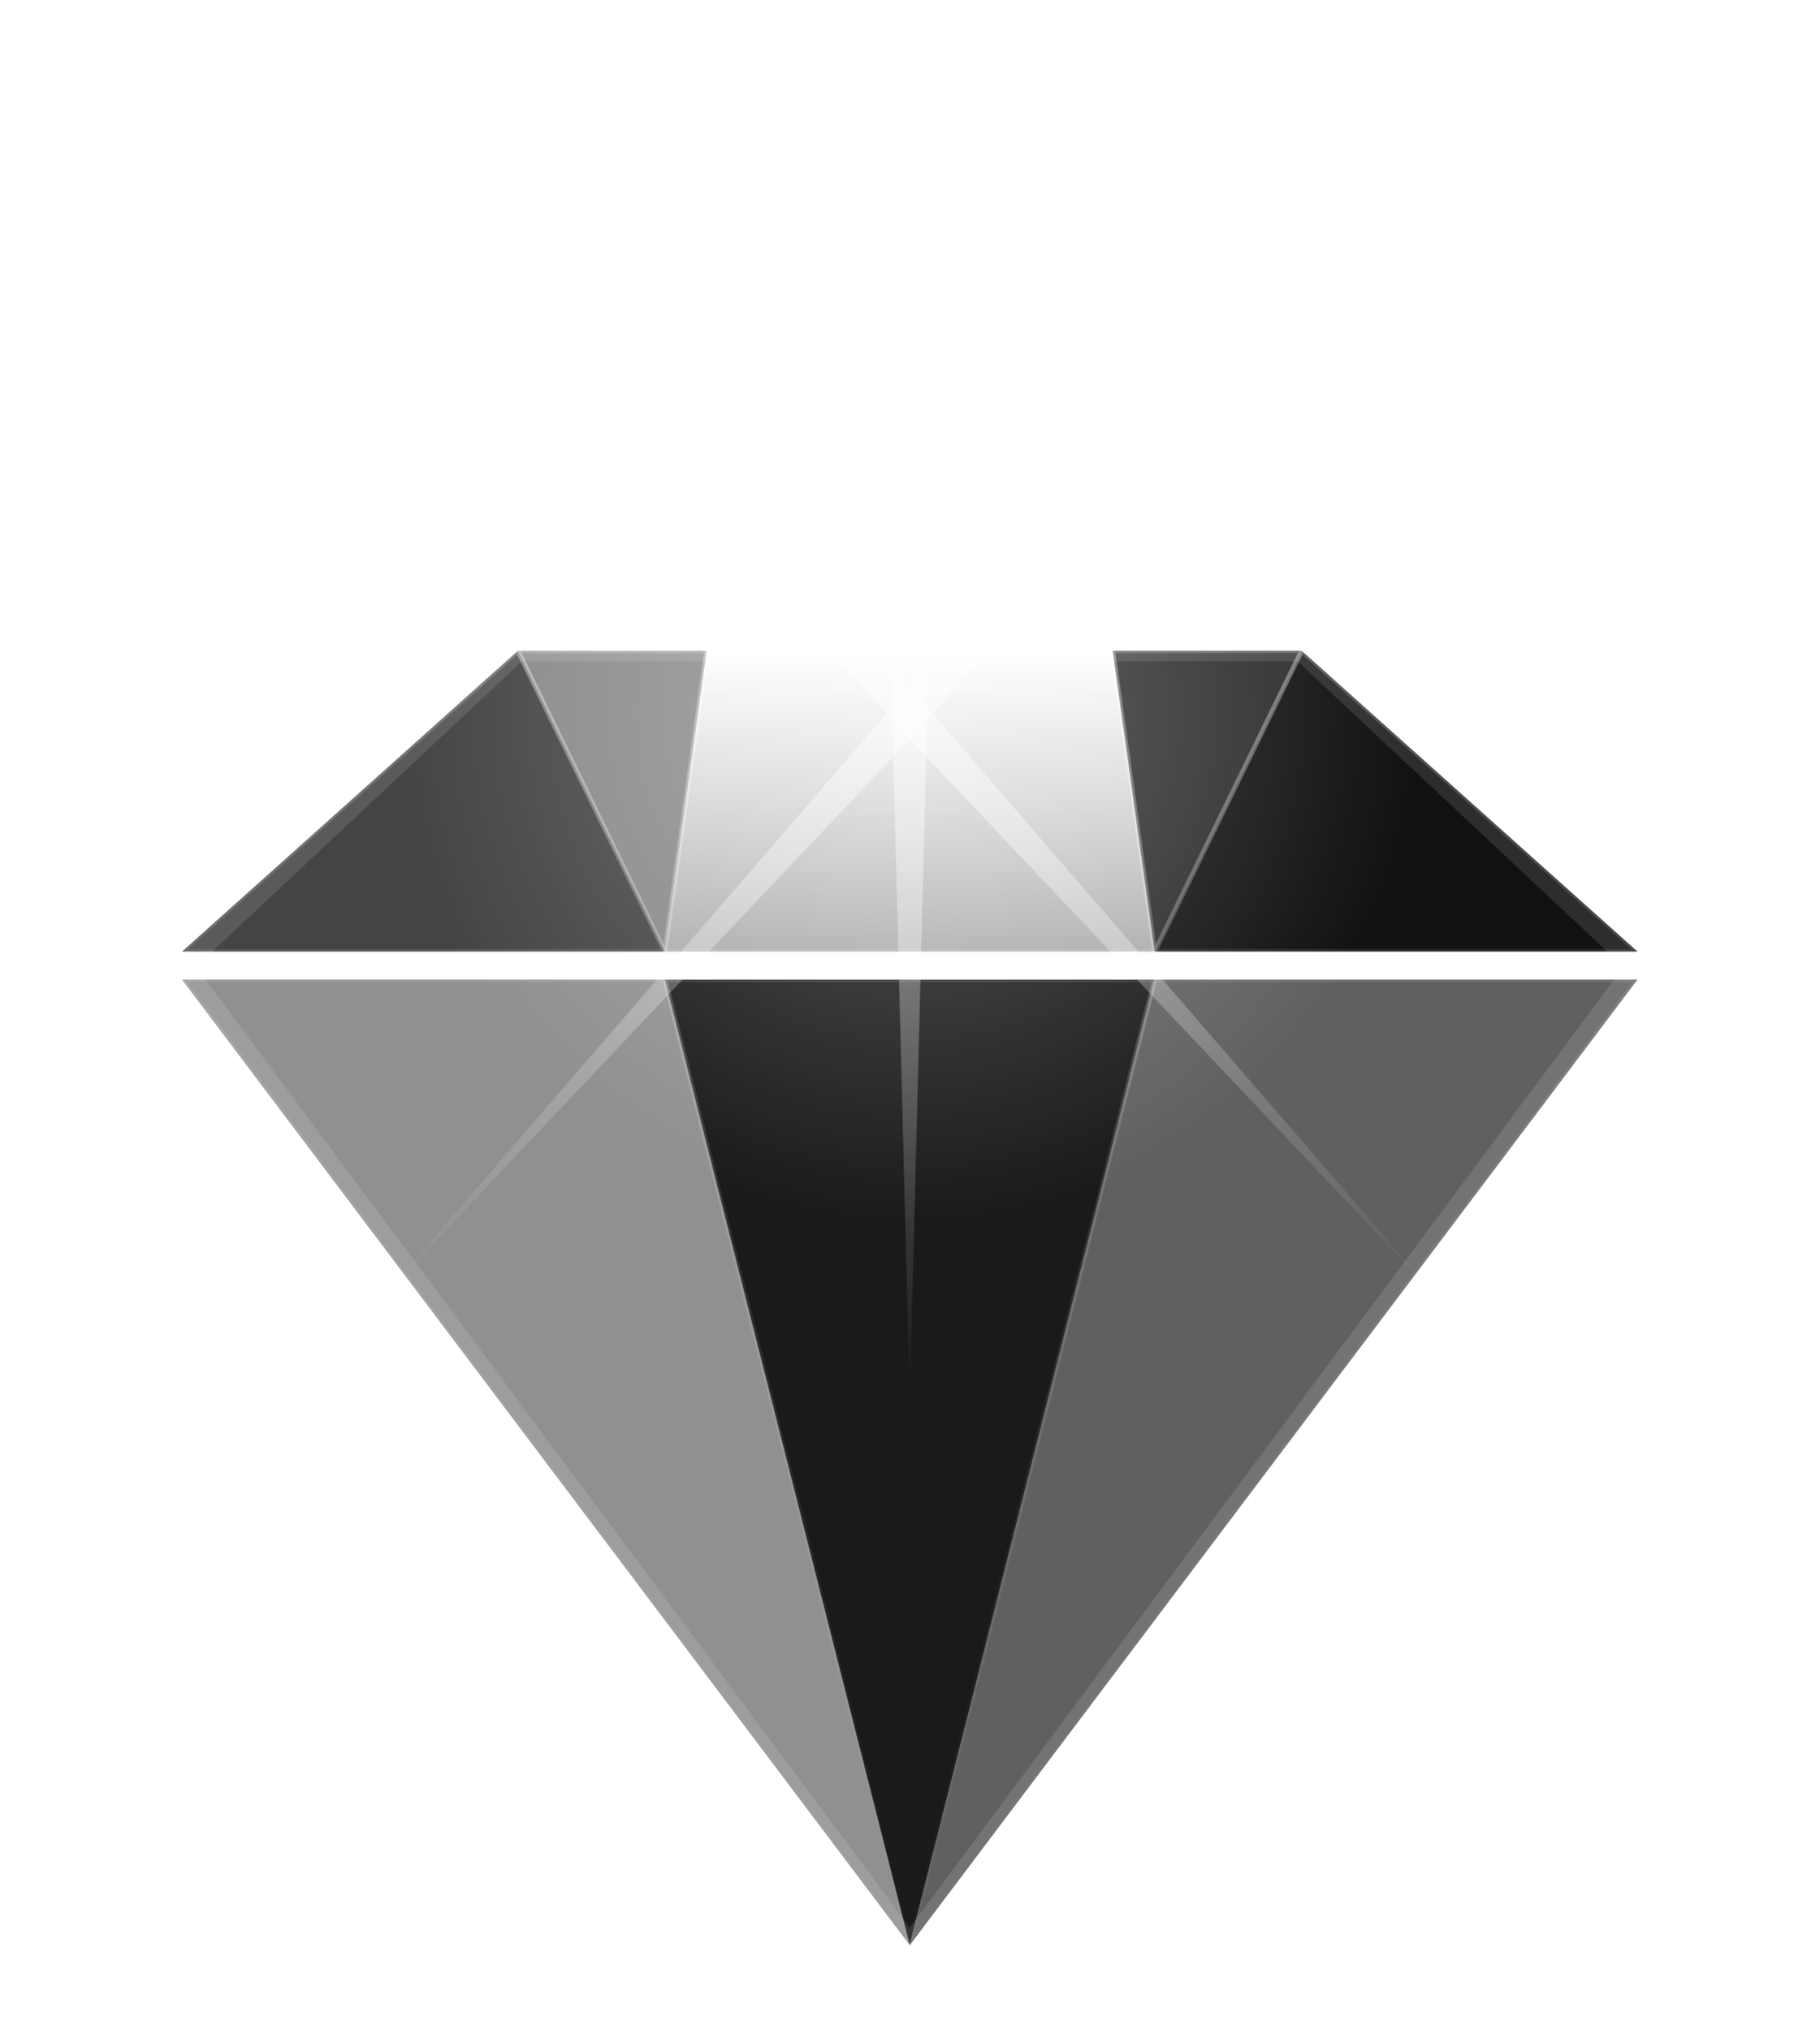
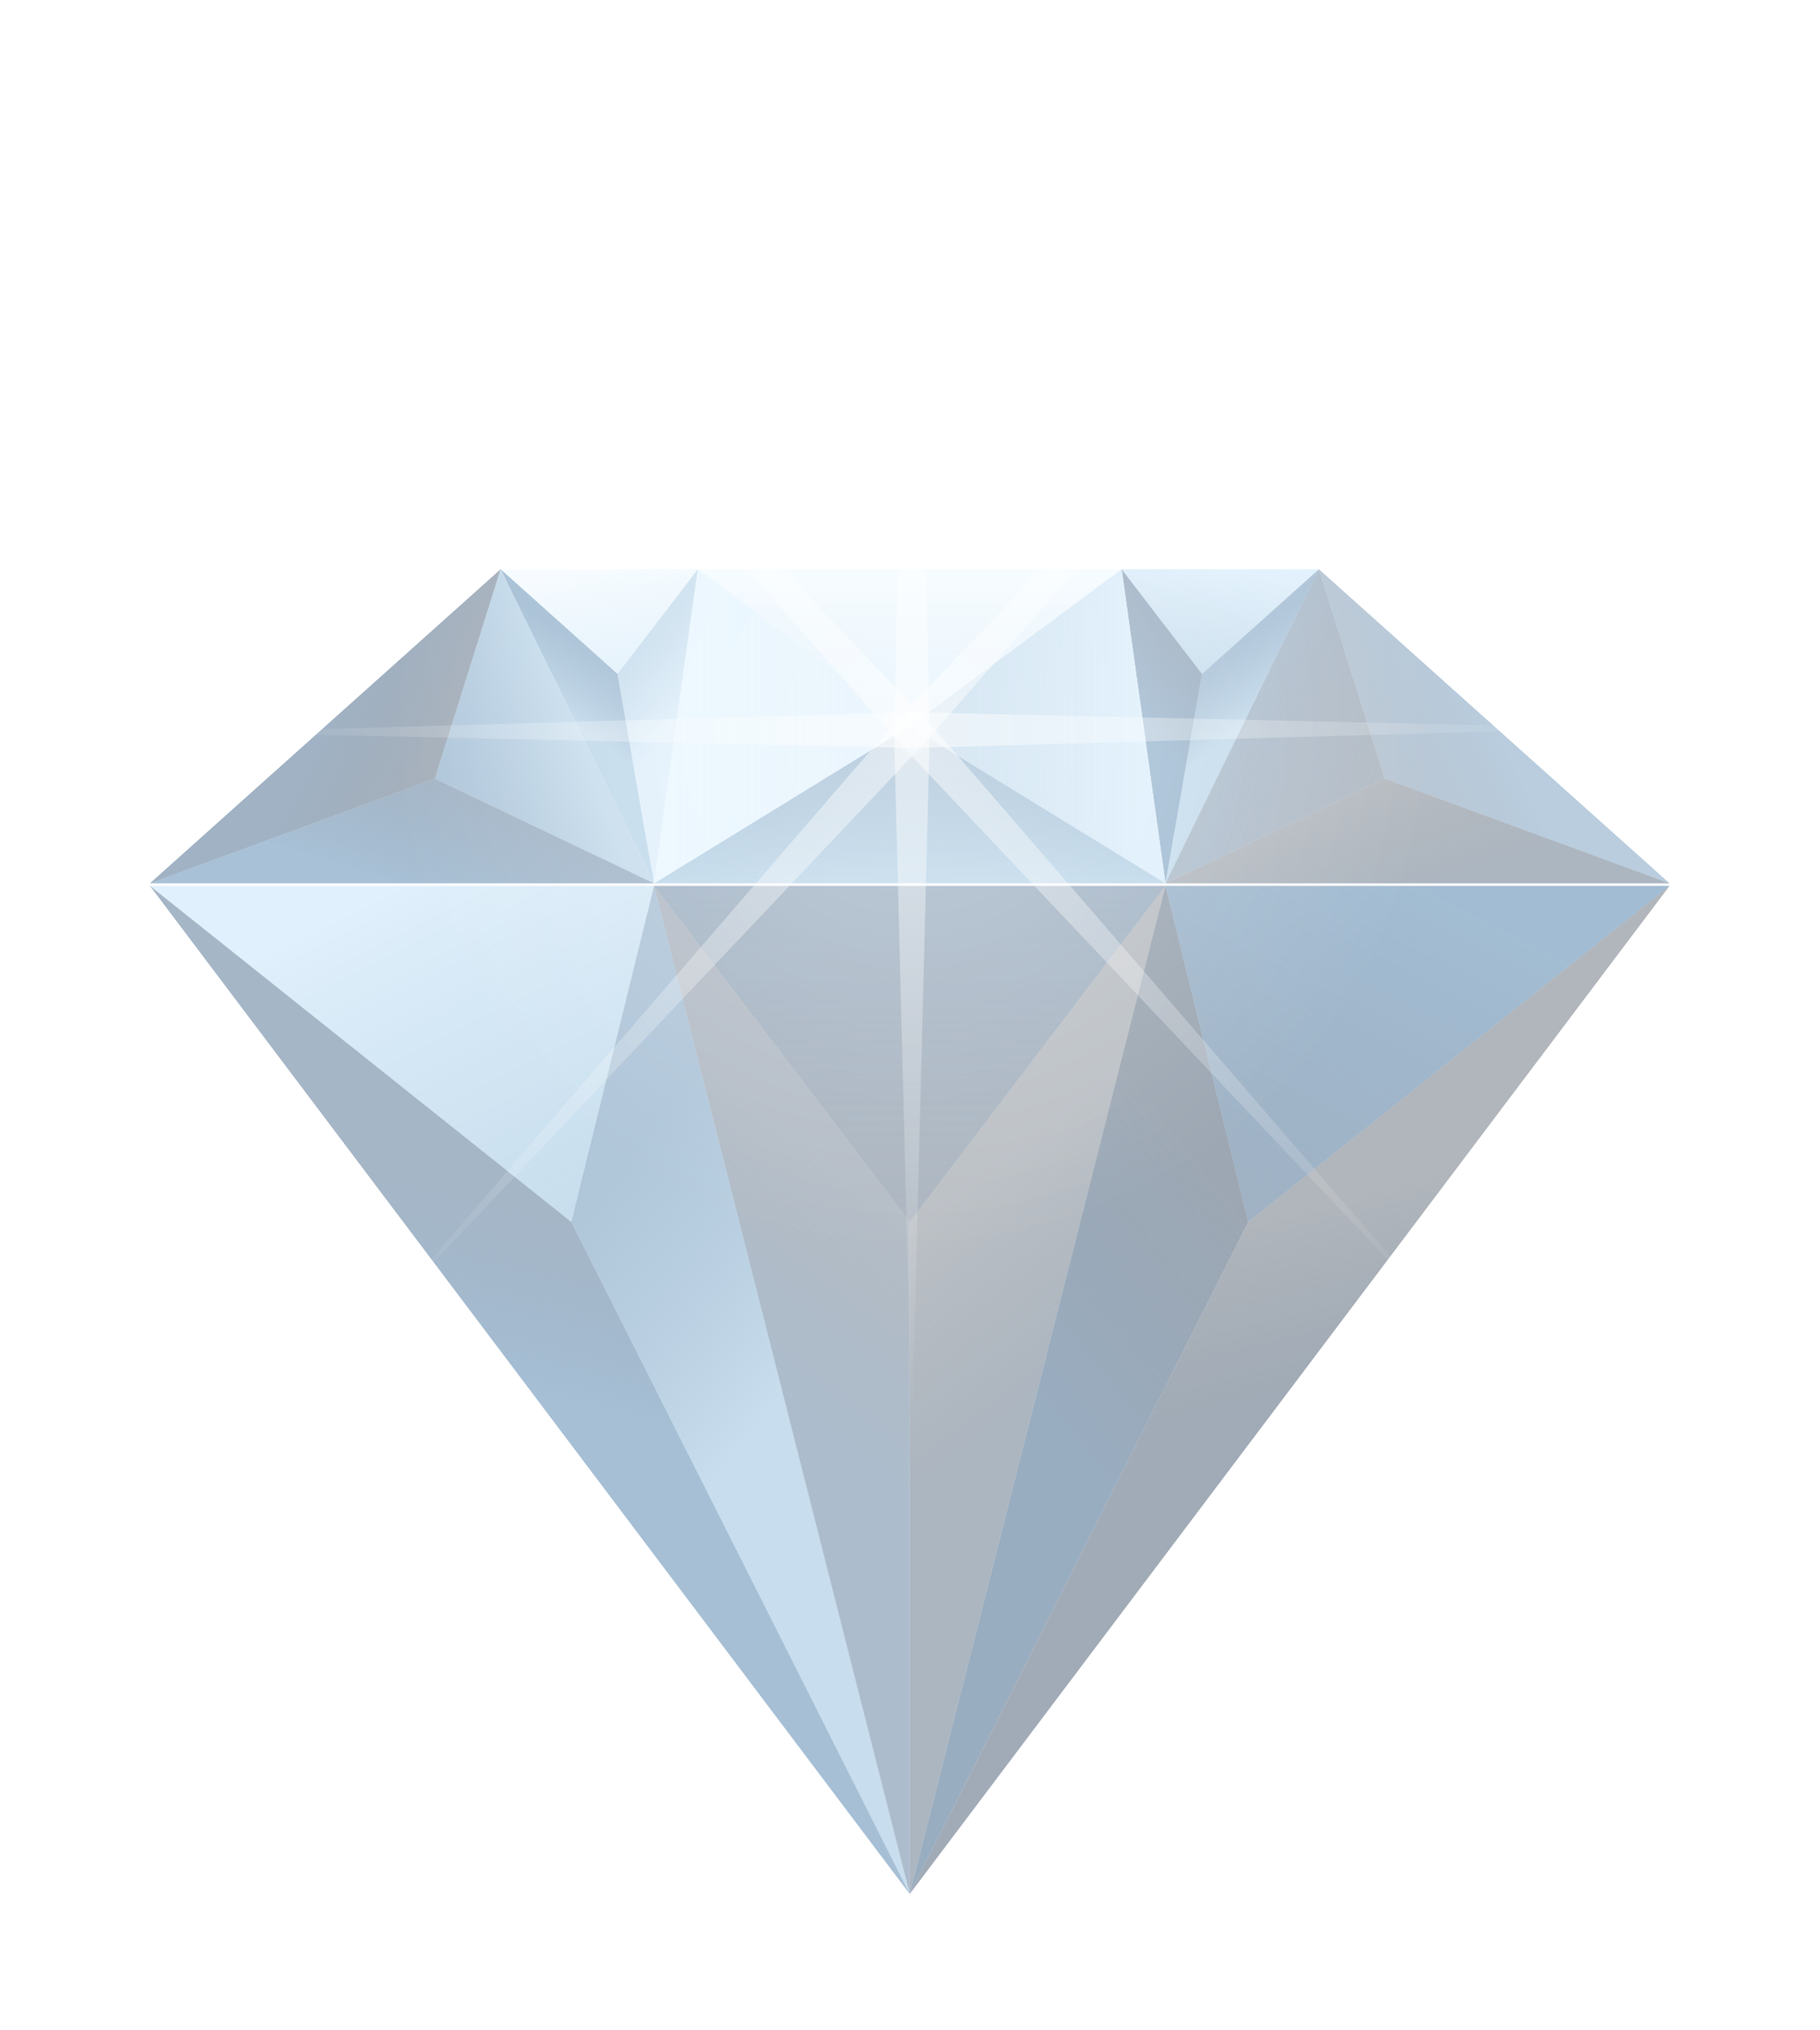
- <svg xmlns="http://www.w3.org/2000/svg" viewBox="0 -8 260 290" width="260" height="290">
+ <svg xmlns="http://www.w3.org/2000/svg" width="100%" height="100%" viewBox="0 0 260 290" version="1.1" xml:space="preserve" style="fill-rule:evenodd;clip-rule:evenodd;stroke-linejoin:round;stroke-miterlimit:2;">
+   <g transform="matrix(0.764794,0,0,0.764794,30.57652,30.47016)">
+     <g transform="matrix(1.365151,0,0,1.365151,-47.46966,-54.50711)">
+       <g transform="matrix(0.406488,0,0,0.406488,-78.12284,-30.62477)">
+         <path d="M256.153,400.073L425.899,400.073L398.027,513.238L256.153,400.073Z" style="fill:url(#_Linear1);" />
+       </g>
+       <g transform="matrix(0.406488,0,0,0.406488,-78.12284,-30.62477)">
+         <path d="M425.899,400.073L512.003,739.567L398.027,513.238L425.899,400.073Z" style="fill:url(#_Linear2);" />
+       </g>
+       <g transform="matrix(0.406488,0,0,0.406488,-78.12284,-30.62477)">
+         <path d="M512.003,739.567L256.153,400.073L398.027,513.238L512.003,739.567Z" style="fill:url(#_Linear3);" />
+       </g>
+       <g transform="matrix(0.406488,0,0,0.406488,-78.12284,-30.62477)">
+         <path d="M425.899,400.073L598.107,400.073L512.003,513.238L425.899,400.073Z" style="fill:url(#_Linear4);" />
+       </g>
+       <g transform="matrix(0.406488,0,0,0.406488,-78.12284,-30.62477)">
+         <path d="M598.107,400.073L512.003,739.567L512.003,513.238L598.107,400.073Z" style="fill:url(#_Linear5);" />
+       </g>
+       <g transform="matrix(0.406488,0,0,0.406488,-78.12284,-30.62477)">
+         <path d="M512.003,739.567L425.899,400.073L512.003,513.238L512.003,739.567Z" style="fill:url(#_Linear6);" />
+       </g>
+       <g transform="matrix(0.406488,0,0,0.406488,-78.12284,-30.62477)">
+         <path d="M598.107,400.073L767.853,400.073L625.979,513.238L598.107,400.073Z" style="fill:url(#_Linear7);" />
+       </g>
+       <g transform="matrix(0.406488,0,0,0.406488,-78.12284,-30.62477)">
+         <path d="M767.853,400.073L512.003,739.567L625.979,513.238L767.853,400.073Z" style="fill:url(#_Linear8);" />
+       </g>
+       <g transform="matrix(0.406488,0,0,0.406488,-78.12284,-30.62477)">
+         <path d="M512.003,739.567L598.107,400.073L625.979,513.238L512.003,739.567Z" style="fill:url(#_Linear9);" />
+       </g>
+       <g transform="matrix(0.406488,0,0,0.406488,-78.12284,-26.96638)">
+         <path d="M374.237,284.449L440.66,284.449L413.599,319.702L374.237,284.449Z" style="fill:url(#_Linear10);" />
+       </g>
+       <g transform="matrix(0.406488,0,0,0.406488,-78.12284,-26.96638)">
+         <path d="M440.66,284.449L425.899,390.233L413.599,319.702L440.66,284.449Z" style="fill:url(#_Linear11);" />
+       </g>
+       <g transform="matrix(0.406488,0,0,0.406488,-78.12284,-26.96638)">
+         <path d="M425.899,390.233L374.237,284.449L413.599,319.702L425.899,390.233Z" style="fill:url(#_Linear12);" />
+       </g>
+       <g transform="matrix(0.406488,0,0,0.406488,-78.12284,-26.96638)">
+         <path d="M374.237,284.449L425.899,390.233L352.096,354.98L374.237,284.449Z" style="fill:url(#_Linear13);" />
+       </g>
+       <g transform="matrix(0.406488,0,0,0.406488,-78.12284,-26.96638)">
+         <path d="M425.899,390.233L256.153,390.233L352.096,354.98L425.899,390.233Z" style="fill:url(#_Linear14);" />
+       </g>
+       <g transform="matrix(0.406488,0,0,0.406488,-78.12284,-26.96638)">
+         <path d="M256.153,390.233L374.237,284.449L352.096,354.98L256.153,390.233Z" style="fill:url(#_Linear15);" />
+       </g>
+       <g transform="matrix(0.406488,0,0,0.406488,-78.12284,-26.96638)">
+         <path d="M583.346,284.449L649.769,284.449L610.407,319.702L583.346,284.449Z" style="fill:url(#_Linear16);" />
+       </g>
+       <g transform="matrix(0.406488,0,0,0.406488,-78.12284,-26.96638)">
+         <path d="M649.769,284.449L598.107,390.233L610.407,319.702L649.769,284.449Z" style="fill:url(#_Linear17);" />
+       </g>
+       <g transform="matrix(0.406488,0,0,0.406488,-78.12284,-26.96638)">
+         <path d="M598.107,390.233L583.346,284.449L610.407,319.702L598.107,390.233Z" style="fill:url(#_Linear18);" />
+       </g>
+       <g transform="matrix(0.406488,0,0,0.406488,-78.12284,-26.96638)">
+         <path d="M649.769,284.449L767.853,390.233L671.909,354.98L649.769,284.449Z" style="fill:url(#_Linear19);" />
+       </g>
+       <g transform="matrix(0.406488,0,0,0.406488,-78.12284,-26.96638)">
+         <path d="M767.853,390.233L598.107,390.233L671.909,354.98L767.853,390.233Z" style="fill:url(#_Linear20);" />
+       </g>
+       <g transform="matrix(0.406488,0,0,0.406488,-78.12284,-26.96638)">
+         <path d="M598.107,390.233L649.769,284.449L671.909,354.98L598.107,390.233Z" style="fill:url(#_Linear21);" />
+       </g>
+       <g transform="matrix(0.406488,0,0,0.406488,-78.12284,-26.96638)">
+         <path d="M440.66,284.449L583.346,284.449L512.003,337.341L440.66,284.449Z" style="fill:url(#_Linear22);" />
+       </g>
+       <g transform="matrix(0.406488,0,0,0.406488,-78.12284,-26.96638)">
+         <path d="M583.346,284.449L598.107,390.233L512.003,337.341L583.346,284.449Z" style="fill:url(#_Linear23);" />
+       </g>
+       <g transform="matrix(0.406488,0,0,0.406488,-78.12284,-26.96638)">
+         <path d="M598.107,390.233L425.899,390.233L512.003,337.341L598.107,390.233Z" style="fill:url(#_Linear24);" />
+       </g>
+       <g transform="matrix(0.406488,0,0,0.406488,-78.12284,-26.96638)">
+         <path d="M425.899,390.233L440.66,284.449L512.003,337.341L425.899,390.233Z" style="fill:url(#_Linear25);" />
+       </g>
+     </g>
+     <g transform="matrix(1,0,0,1,0.406488,30.08008)">
+       <g transform="matrix(0.406488,0,0,0.406488,77.15662,-19.86869)">
+         <g transform="matrix(3.293919,0,0,3.293919,-298.2095,-97.09132)">
+           <path d="M127.5,94L132.5,94L130,-4L127.5,94Z" style="fill:url(#_Linear26);fill-rule:nonzero;" />
+         </g>
+         <g transform="matrix(3.293919,0,0,3.293919,-298.2095,-97.09132)">
+           <path d="M127.5,94L132.5,94L130,192L127.5,94Z" style="fill:url(#_Linear27);fill-rule:nonzero;" />
+         </g>
+         <g transform="matrix(3.293919,0,0,3.293919,-298.2095,-97.09132)">
+           <path d="M128.16,95.68L131.84,92.32L55,12L128.16,95.68Z" style="fill:url(#_Linear28);fill-rule:nonzero;" />
+         </g>
+         <g transform="matrix(3.293919,0,0,3.293919,-298.2095,-97.09132)">
+           <path d="M128.16,92.32L131.84,95.68L205,12L128.16,92.32Z" style="fill:url(#_Linear29);fill-rule:nonzero;" />
+         </g>
+         <g transform="matrix(3.293919,0,0,3.293919,-298.2095,-97.09132)">
+           <path d="M128.14,92.32L131.86,95.68L55,177L128.14,92.32Z" style="fill:url(#_Linear30);fill-rule:nonzero;" />
+         </g>
+         <g transform="matrix(3.293919,0,0,3.293919,-298.2095,-97.09132)">
+           <path d="M128.14,95.68L131.86,92.32L205,177L128.14,95.68Z" style="fill:url(#_Linear31);fill-rule:nonzero;" />
+         </g>
+         <g transform="matrix(3.293919,0,0,3.293919,-298.2095,-97.09132)">
+           <circle cx="130" cy="94" r="73" style="fill:url(#_Radial32);" />
+         </g>
+       </g>
+       <g transform="matrix(1,0,0,1,-121.9463,0)">
+         <g transform="matrix(0.004049,1.338931,-1.338931,0.004049,376.9541,-107.9187)">
+           <path d="M127.5,94L132.5,94L130,-4L127.5,94Z" style="fill:url(#_Linear33);fill-rule:nonzero;" />
+         </g>
+         <g transform="matrix(0.004049,1.338931,-1.338931,0.004049,376.9541,-107.9187)">
+           <path d="M127.5,94L132.5,94L130,192L127.5,94Z" style="fill:url(#_Linear34);fill-rule:nonzero;" />
+         </g>
+       </g>
+     </g>
+   </g>
  <defs>
-     <linearGradient id="g-tabla" x1="0" y1="0" x2="0" y2="1">
-       <stop offset="0%" stop-color="#FFFFFF" stop-opacity="1.0" />
-       <stop offset="100%" stop-color="#AAAAAA" stop-opacity="1.0" />
-     </linearGradient>
-     <linearGradient id="sp-up" x1="130" y1="94" x2="130" y2="-4" gradientUnits="userSpaceOnUse">
-       <stop offset="0%" stop-color="#FFFFFF" stop-opacity="0.5" />
-       <stop offset="100%" stop-color="#FFFFFF" stop-opacity="0.0" />
-     </linearGradient>
-     <linearGradient id="sp-down" x1="130" y1="94" x2="130" y2="192" gradientUnits="userSpaceOnUse">
-       <stop offset="0%" stop-color="#FFFFFF" stop-opacity="0.5" />
-       <stop offset="100%" stop-color="#FFFFFF" stop-opacity="0.0" />
-     </linearGradient>
-     <linearGradient id="sp-diag-ul" x1="130" y1="94" x2="55" y2="12" gradientUnits="userSpaceOnUse">
-       <stop offset="0%" stop-color="#FFFFFF" stop-opacity="0.5" />
-       <stop offset="100%" stop-color="#FFFFFF" stop-opacity="0.0" />
-     </linearGradient>
-     <linearGradient id="sp-diag-ur" x1="130" y1="94" x2="205" y2="12" gradientUnits="userSpaceOnUse">
-       <stop offset="0%" stop-color="#FFFFFF" stop-opacity="0.5" />
-       <stop offset="100%" stop-color="#FFFFFF" stop-opacity="0.0" />
-     </linearGradient>
-     <linearGradient id="sp-diag-dl" x1="130" y1="94" x2="55" y2="177" gradientUnits="userSpaceOnUse">
-       <stop offset="0%" stop-color="#FFFFFF" stop-opacity="0.5" />
-       <stop offset="100%" stop-color="#FFFFFF" stop-opacity="0.0" />
-     </linearGradient>
-     <linearGradient id="sp-diag-dr" x1="130" y1="94" x2="205" y2="177" gradientUnits="userSpaceOnUse">
-       <stop offset="0%" stop-color="#FFFFFF" stop-opacity="0.5" />
-       <stop offset="100%" stop-color="#FFFFFF" stop-opacity="0.0" />
-     </linearGradient>
-     <linearGradient id="border-grad" x1="0" y1="85" x2="0" y2="270" gradientUnits="userSpaceOnUse">
-       <stop offset="0%" stop-color="#FFFFFF" stop-opacity="0.2" />
-       <stop offset="40%" stop-color="#FFFFFF" stop-opacity="0.06" />
-       <stop offset="100%" stop-color="#FFFFFF" stop-opacity="0.0" />
-     </linearGradient>
-     <radialGradient id="rg-center" cx="130" cy="94" r="73" gradientUnits="userSpaceOnUse">
-       <stop offset="0%" stop-color="#FFFFFF" stop-opacity="0.3" />
-       <stop offset="100%" stop-color="#FFFFFF" stop-opacity="0.0" />
+     <linearGradient id="_Linear1" x1="0" y1="0" x2="1" y2="0" gradientUnits="userSpaceOnUse" gradientTransform="matrix(57.00052,113.1646,-113.1646,57.00052,341.026,400.0732)">
+       <stop offset="0" style="stop-color:rgb(220,238,251);stop-opacity:0.9" />
+       <stop offset="1" style="stop-color:rgb(184,212,232);stop-opacity:0.78" />
+     </linearGradient>
+     <linearGradient id="_Linear2" x1="0" y1="0" x2="1" y2="0" gradientUnits="userSpaceOnUse" gradientTransform="matrix(-70.92468,-56.5823,56.5823,-70.92468,468.9513,569.8201)">
+       <stop offset="0" style="stop-color:rgb(184,212,232);stop-opacity:0.78" />
+       <stop offset="1" style="stop-color:rgb(127,163,194);stop-opacity:0.62" />
+     </linearGradient>
+     <linearGradient id="_Linear3" x1="0" y1="0" x2="1" y2="0" gradientUnits="userSpaceOnUse" gradientTransform="matrix(13.94877,-56.5823,56.5823,13.94877,384.0778,569.8201)">
+       <stop offset="0" style="stop-color:rgb(127,163,194);stop-opacity:0.7" />
+       <stop offset="1" style="stop-color:rgb(91,122,153);stop-opacity:0.55" />
+     </linearGradient>
+     <linearGradient id="_Linear4" x1="0" y1="0" x2="1" y2="0" gradientUnits="userSpaceOnUse" gradientTransform="matrix(0,113.1646,-113.1646,0,512.003,400.0732)">
+       <stop offset="0" style="stop-color:rgb(91,122,153);stop-opacity:0.55" />
+       <stop offset="1" style="stop-color:rgb(58,80,104);stop-opacity:0.42" />
+     </linearGradient>
+     <linearGradient id="_Linear5" x1="0" y1="0" x2="1" y2="0" gradientUnits="userSpaceOnUse" gradientTransform="matrix(-43.05175,-56.5823,56.5823,-43.05175,555.0548,569.8201)">
+       <stop offset="0" style="stop-color:rgb(58,80,104);stop-opacity:0.42" />
+       <stop offset="1" style="stop-color:rgb(31,46,64);stop-opacity:0.3" />
+     </linearGradient>
+     <linearGradient id="_Linear6" x1="0" y1="0" x2="1" y2="0" gradientUnits="userSpaceOnUse" gradientTransform="matrix(43.05175,-56.5823,56.5823,43.05175,468.9513,569.8201)">
+       <stop offset="0" style="stop-color:rgb(91,122,153);stop-opacity:0.5" />
+       <stop offset="1" style="stop-color:rgb(58,80,104);stop-opacity:0.38" />
+     </linearGradient>
+     <linearGradient id="_Linear7" x1="0" y1="0" x2="1" y2="0" gradientUnits="userSpaceOnUse" gradientTransform="matrix(-57.00052,113.1646,-113.1646,-57.00052,682.98,400.0732)">
+       <stop offset="0" style="stop-color:rgb(127,163,194);stop-opacity:0.72" />
+       <stop offset="1" style="stop-color:rgb(91,122,153);stop-opacity:0.58" />
+     </linearGradient>
+     <linearGradient id="_Linear8" x1="0" y1="0" x2="1" y2="0" gradientUnits="userSpaceOnUse" gradientTransform="matrix(-13.94877,-56.5823,56.5823,-13.94877,639.9282,569.8201)">
+       <stop offset="0" style="stop-color:rgb(58,80,104);stop-opacity:0.48" />
+       <stop offset="1" style="stop-color:rgb(31,46,64);stop-opacity:0.35" />
+     </linearGradient>
+     <linearGradient id="_Linear9" x1="0" y1="0" x2="1" y2="0" gradientUnits="userSpaceOnUse" gradientTransform="matrix(70.92468,-56.5823,56.5823,70.92468,555.0548,569.8201)">
+       <stop offset="0" style="stop-color:rgb(91,122,153);stop-opacity:0.62" />
+       <stop offset="1" style="stop-color:rgb(58,80,104);stop-opacity:0.5" />
+     </linearGradient>
+     <linearGradient id="_Linear10" x1="0" y1="0" x2="1" y2="0" gradientUnits="userSpaceOnUse" gradientTransform="matrix(6.15025,35.25323,-35.25323,6.15025,407.4488,284.4485)">
+       <stop offset="0" style="stop-color:rgb(245,251,255);stop-opacity:0.95" />
+       <stop offset="1" style="stop-color:rgb(220,238,251);stop-opacity:0.82" />
+     </linearGradient>
+     <linearGradient id="_Linear11" x1="0" y1="0" x2="1" y2="0" gradientUnits="userSpaceOnUse" gradientTransform="matrix(-19.6808,-17.63892,17.63892,-19.6808,433.2798,337.3406)">
+       <stop offset="0" style="stop-color:rgb(220,238,251);stop-opacity:0.88" />
+       <stop offset="1" style="stop-color:rgb(184,212,232);stop-opacity:0.75" />
+     </linearGradient>
+     <linearGradient id="_Linear12" x1="0" y1="0" x2="1" y2="0" gradientUnits="userSpaceOnUse" gradientTransform="matrix(13.53055,-17.63892,17.63892,13.53055,400.0684,337.3406)">
+       <stop offset="0" style="stop-color:rgb(184,212,232);stop-opacity:0.85" />
+       <stop offset="1" style="stop-color:rgb(127,163,194);stop-opacity:0.7" />
+     </linearGradient>
+     <linearGradient id="_Linear13" x1="0" y1="0" x2="1" y2="0" gradientUnits="userSpaceOnUse" gradientTransform="matrix(-47.97195,17.63892,-17.63892,-47.97195,400.0684,337.3406)">
+       <stop offset="0" style="stop-color:rgb(184,212,232);stop-opacity:0.78" />
+       <stop offset="1" style="stop-color:rgb(127,163,194);stop-opacity:0.62" />
+     </linearGradient>
+     <linearGradient id="_Linear14" x1="0" y1="0" x2="1" y2="0" gradientUnits="userSpaceOnUse" gradientTransform="matrix(11.07045,-35.25323,35.25323,11.07045,341.026,390.2328)">
+       <stop offset="0" style="stop-color:rgb(127,163,194);stop-opacity:0.68" />
+       <stop offset="1" style="stop-color:rgb(91,122,153);stop-opacity:0.55" />
+     </linearGradient>
+     <linearGradient id="_Linear15" x1="0" y1="0" x2="1" y2="0" gradientUnits="userSpaceOnUse" gradientTransform="matrix(36.9015,17.63892,-17.63892,36.9015,315.195,337.3406)">
+       <stop offset="0" style="stop-color:rgb(91,122,153);stop-opacity:0.58" />
+       <stop offset="1" style="stop-color:rgb(58,80,104);stop-opacity:0.45" />
+     </linearGradient>
+     <linearGradient id="_Linear16" x1="0" y1="0" x2="1" y2="0" gradientUnits="userSpaceOnUse" gradientTransform="matrix(-6.15025,35.25323,-35.25323,-6.15025,616.5572,284.4485)">
+       <stop offset="0" style="stop-color:rgb(220,238,251);stop-opacity:0.88" />
+       <stop offset="1" style="stop-color:rgb(184,212,232);stop-opacity:0.75" />
+     </linearGradient>
+     <linearGradient id="_Linear17" x1="0" y1="0" x2="1" y2="0" gradientUnits="userSpaceOnUse" gradientTransform="matrix(-13.53055,-17.63892,17.63892,-13.53055,623.9375,337.3406)">
+       <stop offset="0" style="stop-color:rgb(184,212,232);stop-opacity:0.8" />
+       <stop offset="1" style="stop-color:rgb(127,163,194);stop-opacity:0.65" />
+     </linearGradient>
+     <linearGradient id="_Linear18" x1="0" y1="0" x2="1" y2="0" gradientUnits="userSpaceOnUse" gradientTransform="matrix(19.6808,-17.63892,17.63892,19.6808,590.7262,337.3406)">
+       <stop offset="0" style="stop-color:rgb(127,163,194);stop-opacity:0.72" />
+       <stop offset="1" style="stop-color:rgb(91,122,153);stop-opacity:0.58" />
+     </linearGradient>
+     <linearGradient id="_Linear19" x1="0" y1="0" x2="1" y2="0" gradientUnits="userSpaceOnUse" gradientTransform="matrix(-36.9015,17.63892,-17.63892,-36.9015,708.811,337.3406)">
+       <stop offset="0" style="stop-color:rgb(127,163,194);stop-opacity:0.55" />
+       <stop offset="1" style="stop-color:rgb(91,122,153);stop-opacity:0.42" />
+     </linearGradient>
+     <linearGradient id="_Linear20" x1="0" y1="0" x2="1" y2="0" gradientUnits="userSpaceOnUse" gradientTransform="matrix(-11.07045,-35.25323,35.25323,-11.07045,682.98,390.2328)">
+       <stop offset="0" style="stop-color:rgb(58,80,104);stop-opacity:0.42" />
+       <stop offset="1" style="stop-color:rgb(31,46,64);stop-opacity:0.32" />
+     </linearGradient>
+     <linearGradient id="_Linear21" x1="0" y1="0" x2="1" y2="0" gradientUnits="userSpaceOnUse" gradientTransform="matrix(47.97195,17.63892,-17.63892,47.97195,623.9375,337.3406)">
+       <stop offset="0" style="stop-color:rgb(91,122,153);stop-opacity:0.48" />
+       <stop offset="1" style="stop-color:rgb(58,80,104);stop-opacity:0.38" />
+     </linearGradient>
+     <linearGradient id="_Linear22" x1="0" y1="0" x2="1" y2="0" gradientUnits="userSpaceOnUse" gradientTransform="matrix(0,52.89215,-52.89215,0,512.003,284.4485)">
+       <stop offset="0" style="stop-color:rgb(245,251,255);stop-opacity:0.98" />
+       <stop offset="1" style="stop-color:rgb(220,238,251);stop-opacity:0.85" />
+     </linearGradient>
+     <linearGradient id="_Linear23" x1="0" y1="0" x2="1" y2="0" gradientUnits="userSpaceOnUse" gradientTransform="matrix(-78.7232,0,-0,-78.7232,590.7262,337.3406)">
+       <stop offset="0" style="stop-color:rgb(220,238,251);stop-opacity:0.92" />
+       <stop offset="1" style="stop-color:rgb(184,212,232);stop-opacity:0.8" />
+     </linearGradient>
+     <linearGradient id="_Linear24" x1="0" y1="0" x2="1" y2="0" gradientUnits="userSpaceOnUse" gradientTransform="matrix(0,-52.89215,52.89215,0,512.003,390.2328)">
+       <stop offset="0" style="stop-color:rgb(184,212,232);stop-opacity:0.88" />
+       <stop offset="1" style="stop-color:rgb(127,163,194);stop-opacity:0.72" />
+     </linearGradient>
+     <linearGradient id="_Linear25" x1="0" y1="0" x2="1" y2="0" gradientUnits="userSpaceOnUse" gradientTransform="matrix(78.7232,0,0,78.7232,433.2798,337.3406)">
+       <stop offset="0" style="stop-color:rgb(232,246,255);stop-opacity:0.93" />
+       <stop offset="1" style="stop-color:rgb(220,238,251);stop-opacity:0.82" />
+     </linearGradient>
+     <linearGradient id="_Linear26" x1="0" y1="0" x2="1" y2="0" gradientUnits="userSpaceOnUse" gradientTransform="matrix(0,-98,98,0,130,94)">
+       <stop offset="0" style="stop-color:white;stop-opacity:0.5" />
+       <stop offset="1" style="stop-color:white;stop-opacity:0" />
+     </linearGradient>
+     <linearGradient id="_Linear27" x1="0" y1="0" x2="1" y2="0" gradientUnits="userSpaceOnUse" gradientTransform="matrix(0,98,-98,0,130,94)">
+       <stop offset="0" style="stop-color:white;stop-opacity:0.5" />
+       <stop offset="1" style="stop-color:white;stop-opacity:0" />
+     </linearGradient>
+     <linearGradient id="_Linear28" x1="0" y1="0" x2="1" y2="0" gradientUnits="userSpaceOnUse" gradientTransform="matrix(-75,-82,82,-75,130,94)">
+       <stop offset="0" style="stop-color:white;stop-opacity:0.5" />
+       <stop offset="1" style="stop-color:white;stop-opacity:0" />
+     </linearGradient>
+     <linearGradient id="_Linear29" x1="0" y1="0" x2="1" y2="0" gradientUnits="userSpaceOnUse" gradientTransform="matrix(75,-82,82,75,130,94)">
+       <stop offset="0" style="stop-color:white;stop-opacity:0.5" />
+       <stop offset="1" style="stop-color:white;stop-opacity:0" />
+     </linearGradient>
+     <linearGradient id="_Linear30" x1="0" y1="0" x2="1" y2="0" gradientUnits="userSpaceOnUse" gradientTransform="matrix(-75,83,-83,-75,130,94)">
+       <stop offset="0" style="stop-color:white;stop-opacity:0.5" />
+       <stop offset="1" style="stop-color:white;stop-opacity:0" />
+     </linearGradient>
+     <linearGradient id="_Linear31" x1="0" y1="0" x2="1" y2="0" gradientUnits="userSpaceOnUse" gradientTransform="matrix(75,83,-83,75,130,94)">
+       <stop offset="0" style="stop-color:white;stop-opacity:0.5" />
+       <stop offset="1" style="stop-color:white;stop-opacity:0" />
+     </linearGradient>
+     <radialGradient id="_Radial32" cx="0" cy="0" r="1" gradientUnits="userSpaceOnUse" gradientTransform="matrix(73,0,0,73,130,94)">
+       <stop offset="0" style="stop-color:white;stop-opacity:0.3" />
+       <stop offset="1" style="stop-color:white;stop-opacity:0" />
    </radialGradient>
+     <linearGradient id="_Linear33" x1="0" y1="0" x2="1" y2="0" gradientUnits="userSpaceOnUse" gradientTransform="matrix(0,-98,98,0,130,94)">
+       <stop offset="0" style="stop-color:white;stop-opacity:0.5" />
+       <stop offset="1" style="stop-color:white;stop-opacity:0" />
+     </linearGradient>
+     <linearGradient id="_Linear34" x1="0" y1="0" x2="1" y2="0" gradientUnits="userSpaceOnUse" gradientTransform="matrix(0,98,-98,0,130,94)">
+       <stop offset="0" style="stop-color:white;stop-opacity:0.5" />
+       <stop offset="1" style="stop-color:white;stop-opacity:0" />
+     </linearGradient>
  </defs>
-   <polygon points="74,85  101,85  95,128" fill="#888888" />
-   <polygon points="74,85  95,128  26,128" fill="#444444" />
-   <polygon points="101,85 159,85 165,128 95,128" fill="url(#g-tabla)" />
-   <polygon points="159,85 186,85 165,128" fill="#2A2A2A" />
-   <polygon points="186,85 234,128 165,128" fill="#111111" />
-   <polygon points="26,132  95,132  130,270" fill="#909090" />
-   <polygon points="95,132  165,132 130,270" fill="#1A1A1A" />
-   <polygon points="165,132 234,132 130,270" fill="#606060" />
-   <defs>
-     <linearGradient id="outer-grad" x1="0" y1="85" x2="0" y2="270" gradientUnits="userSpaceOnUse">
-       <stop offset="0%" stop-color="#FFFFFF" stop-opacity="0.12" />
-       <stop offset="100%" stop-color="#FFFFFF" stop-opacity="0.12" />
-     </linearGradient>
-   </defs>
-   <polygon points="74,85  186,85  234,130  130,270  26,130" fill="none" stroke="url(#outer-grad)" stroke-width="3" />
-   <polygon points="74,85  101,85  95,128" fill="none" stroke="url(#border-grad)" stroke-width="0.7" />
-   <polygon points="74,85  95,128  26,128" fill="none" stroke="url(#border-grad)" stroke-width="0.7" />
-   <polygon points="101,85 159,85 165,128 95,128" fill="none" stroke="url(#border-grad)" stroke-width="0.7" />
-   <polygon points="159,85 186,85 165,128" fill="none" stroke="url(#border-grad)" stroke-width="0.7" />
-   <polygon points="186,85 234,128 165,128" fill="none" stroke="url(#border-grad)" stroke-width="0.7" />
-   <polygon points="26,132  95,132  130,270" fill="none" stroke="url(#border-grad)" stroke-width="0.7" />
-   <polygon points="95,132  165,132 130,270" fill="none" stroke="url(#border-grad)" stroke-width="0.7" />
-   <polygon points="165,132 234,132 130,270" fill="none" stroke="url(#border-grad)" stroke-width="0.7" />
-   <polygon points="127.5,94  132.5,94  130,-4" fill="url(#sp-up)" />
-   <polygon points="127.5,94  132.5,94  130,192" fill="url(#sp-down)" />
-   <polygon points="128.16,95.68  131.84,92.32  55,12" fill="url(#sp-diag-ul)" />
-   <polygon points="128.16,92.32  131.84,95.68  205,12" fill="url(#sp-diag-ur)" />
-   <polygon points="128.14,92.32  131.86,95.68  55,177" fill="url(#sp-diag-dl)" />
-   <polygon points="128.14,95.68  131.86,92.32  205,177" fill="url(#sp-diag-dr)" />
-   <circle cx="130" cy="94" r="73" fill="url(#rg-center)" />
</svg>
